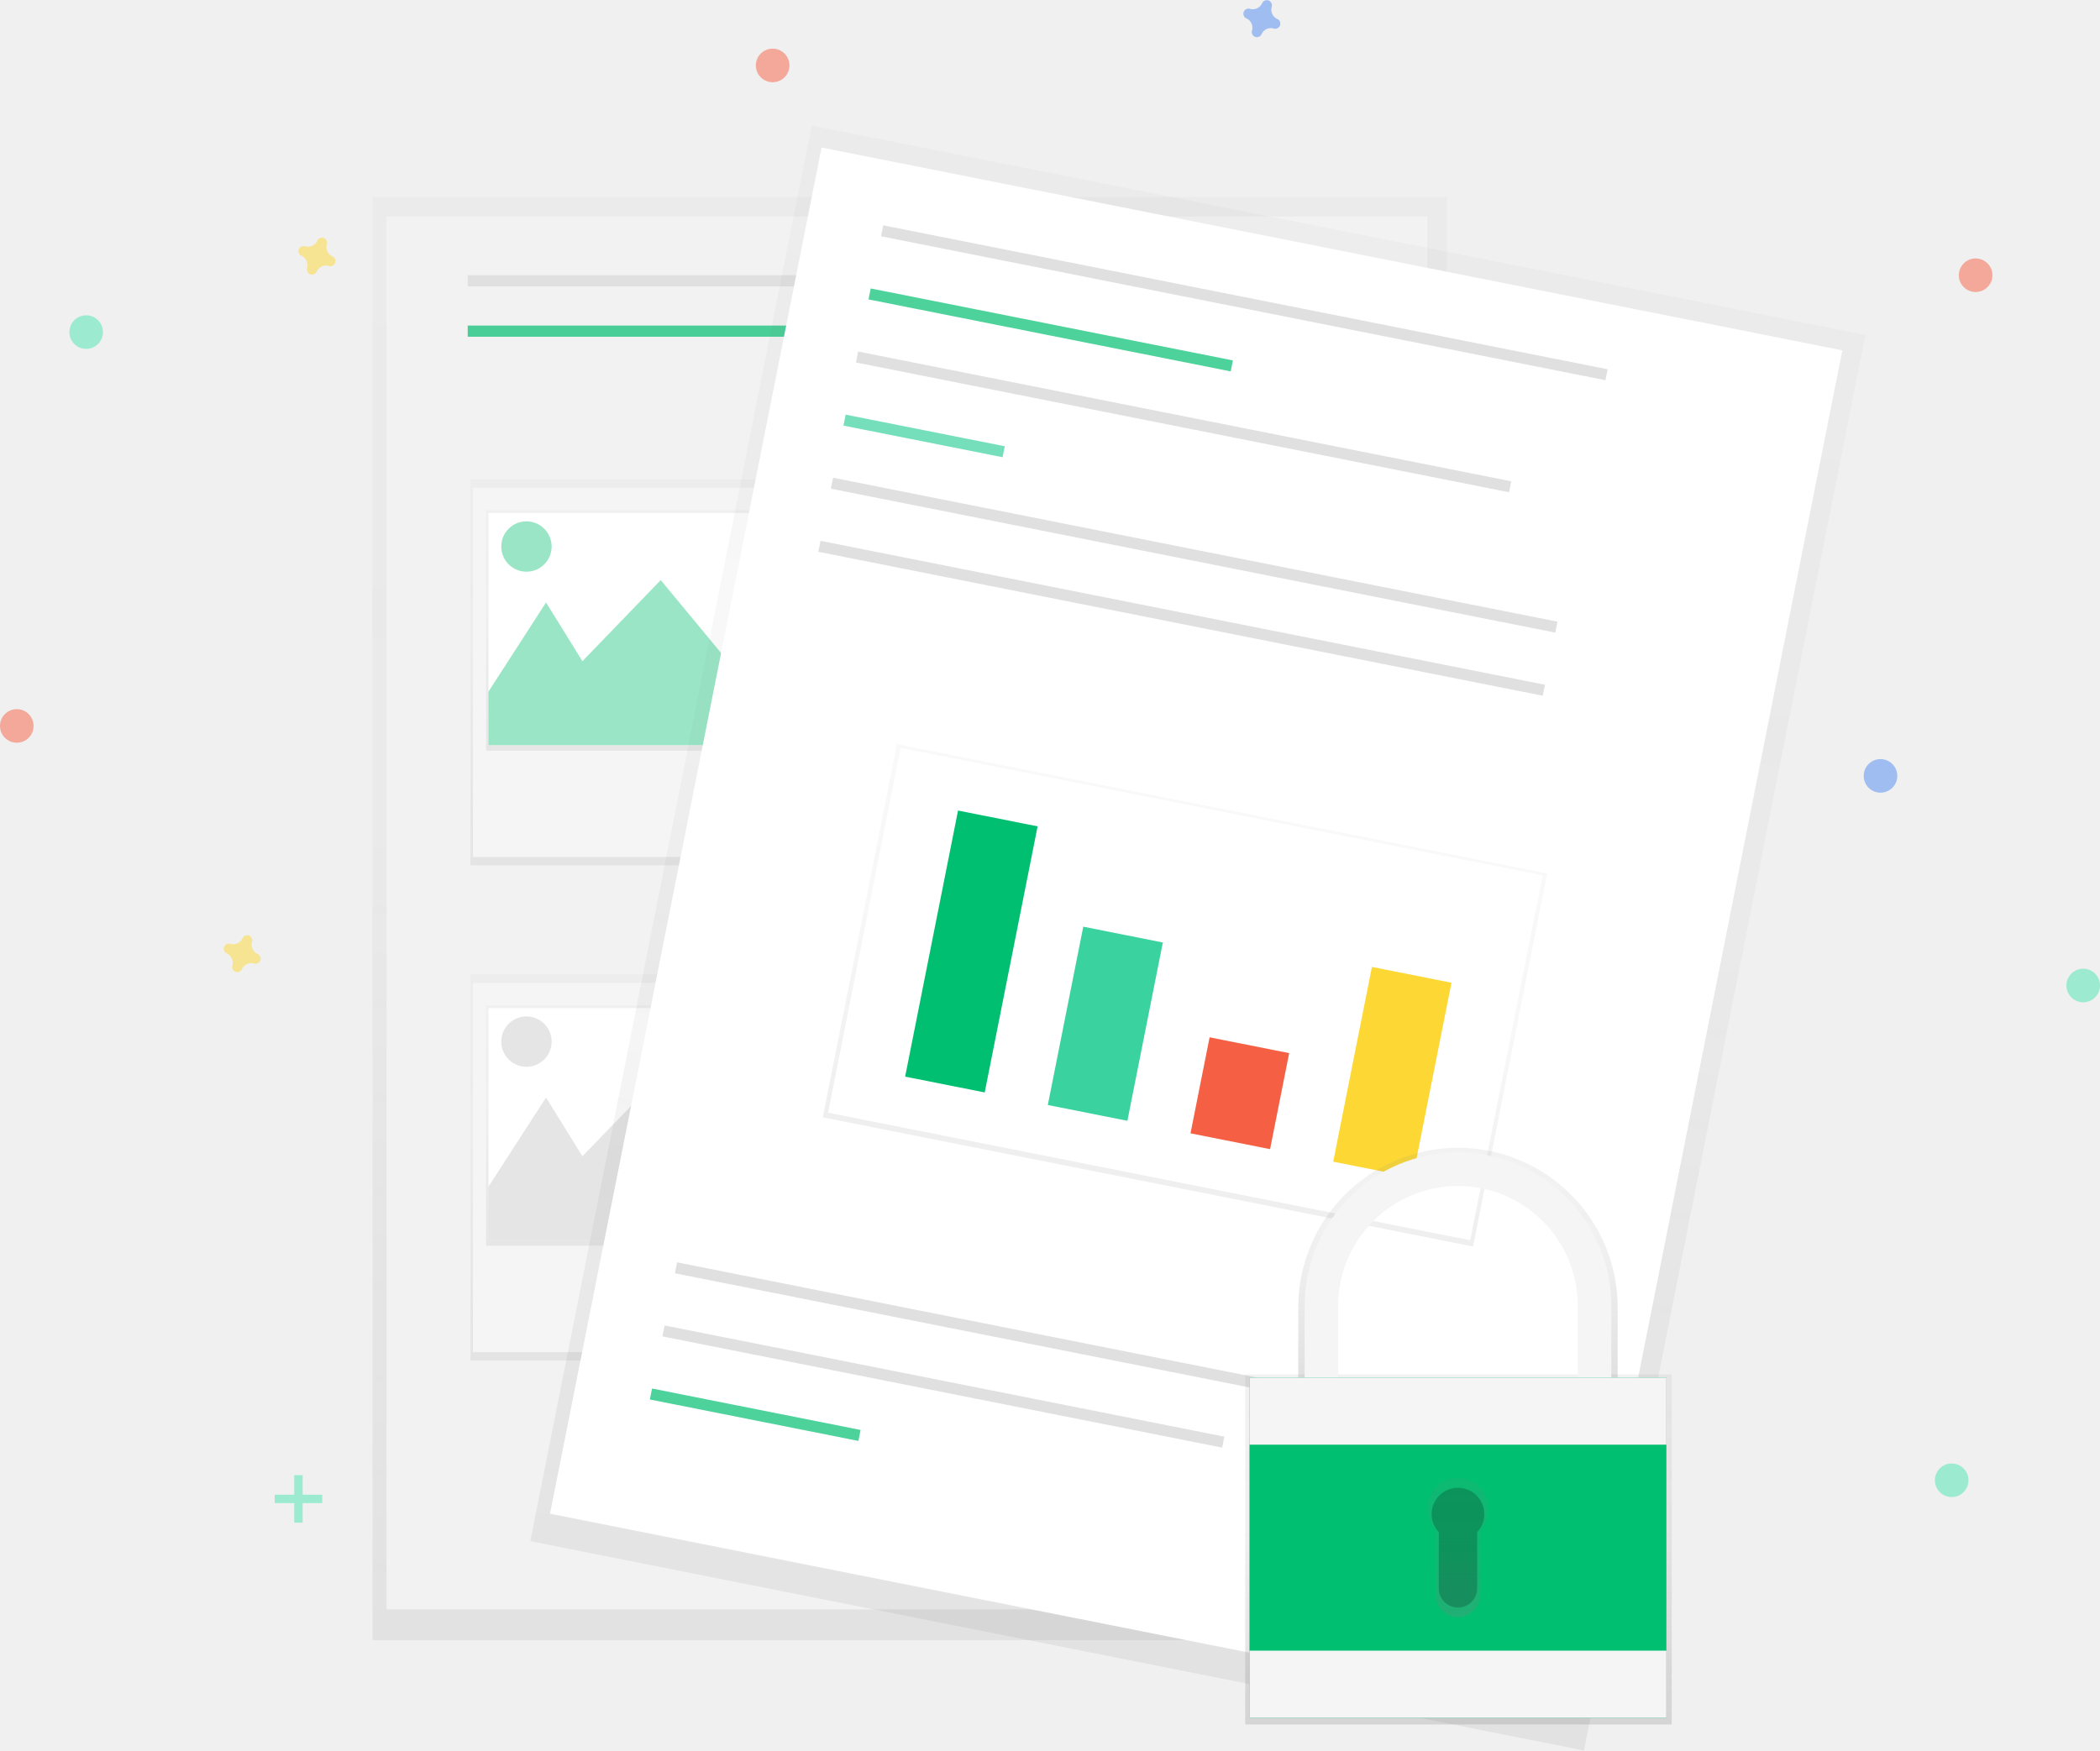
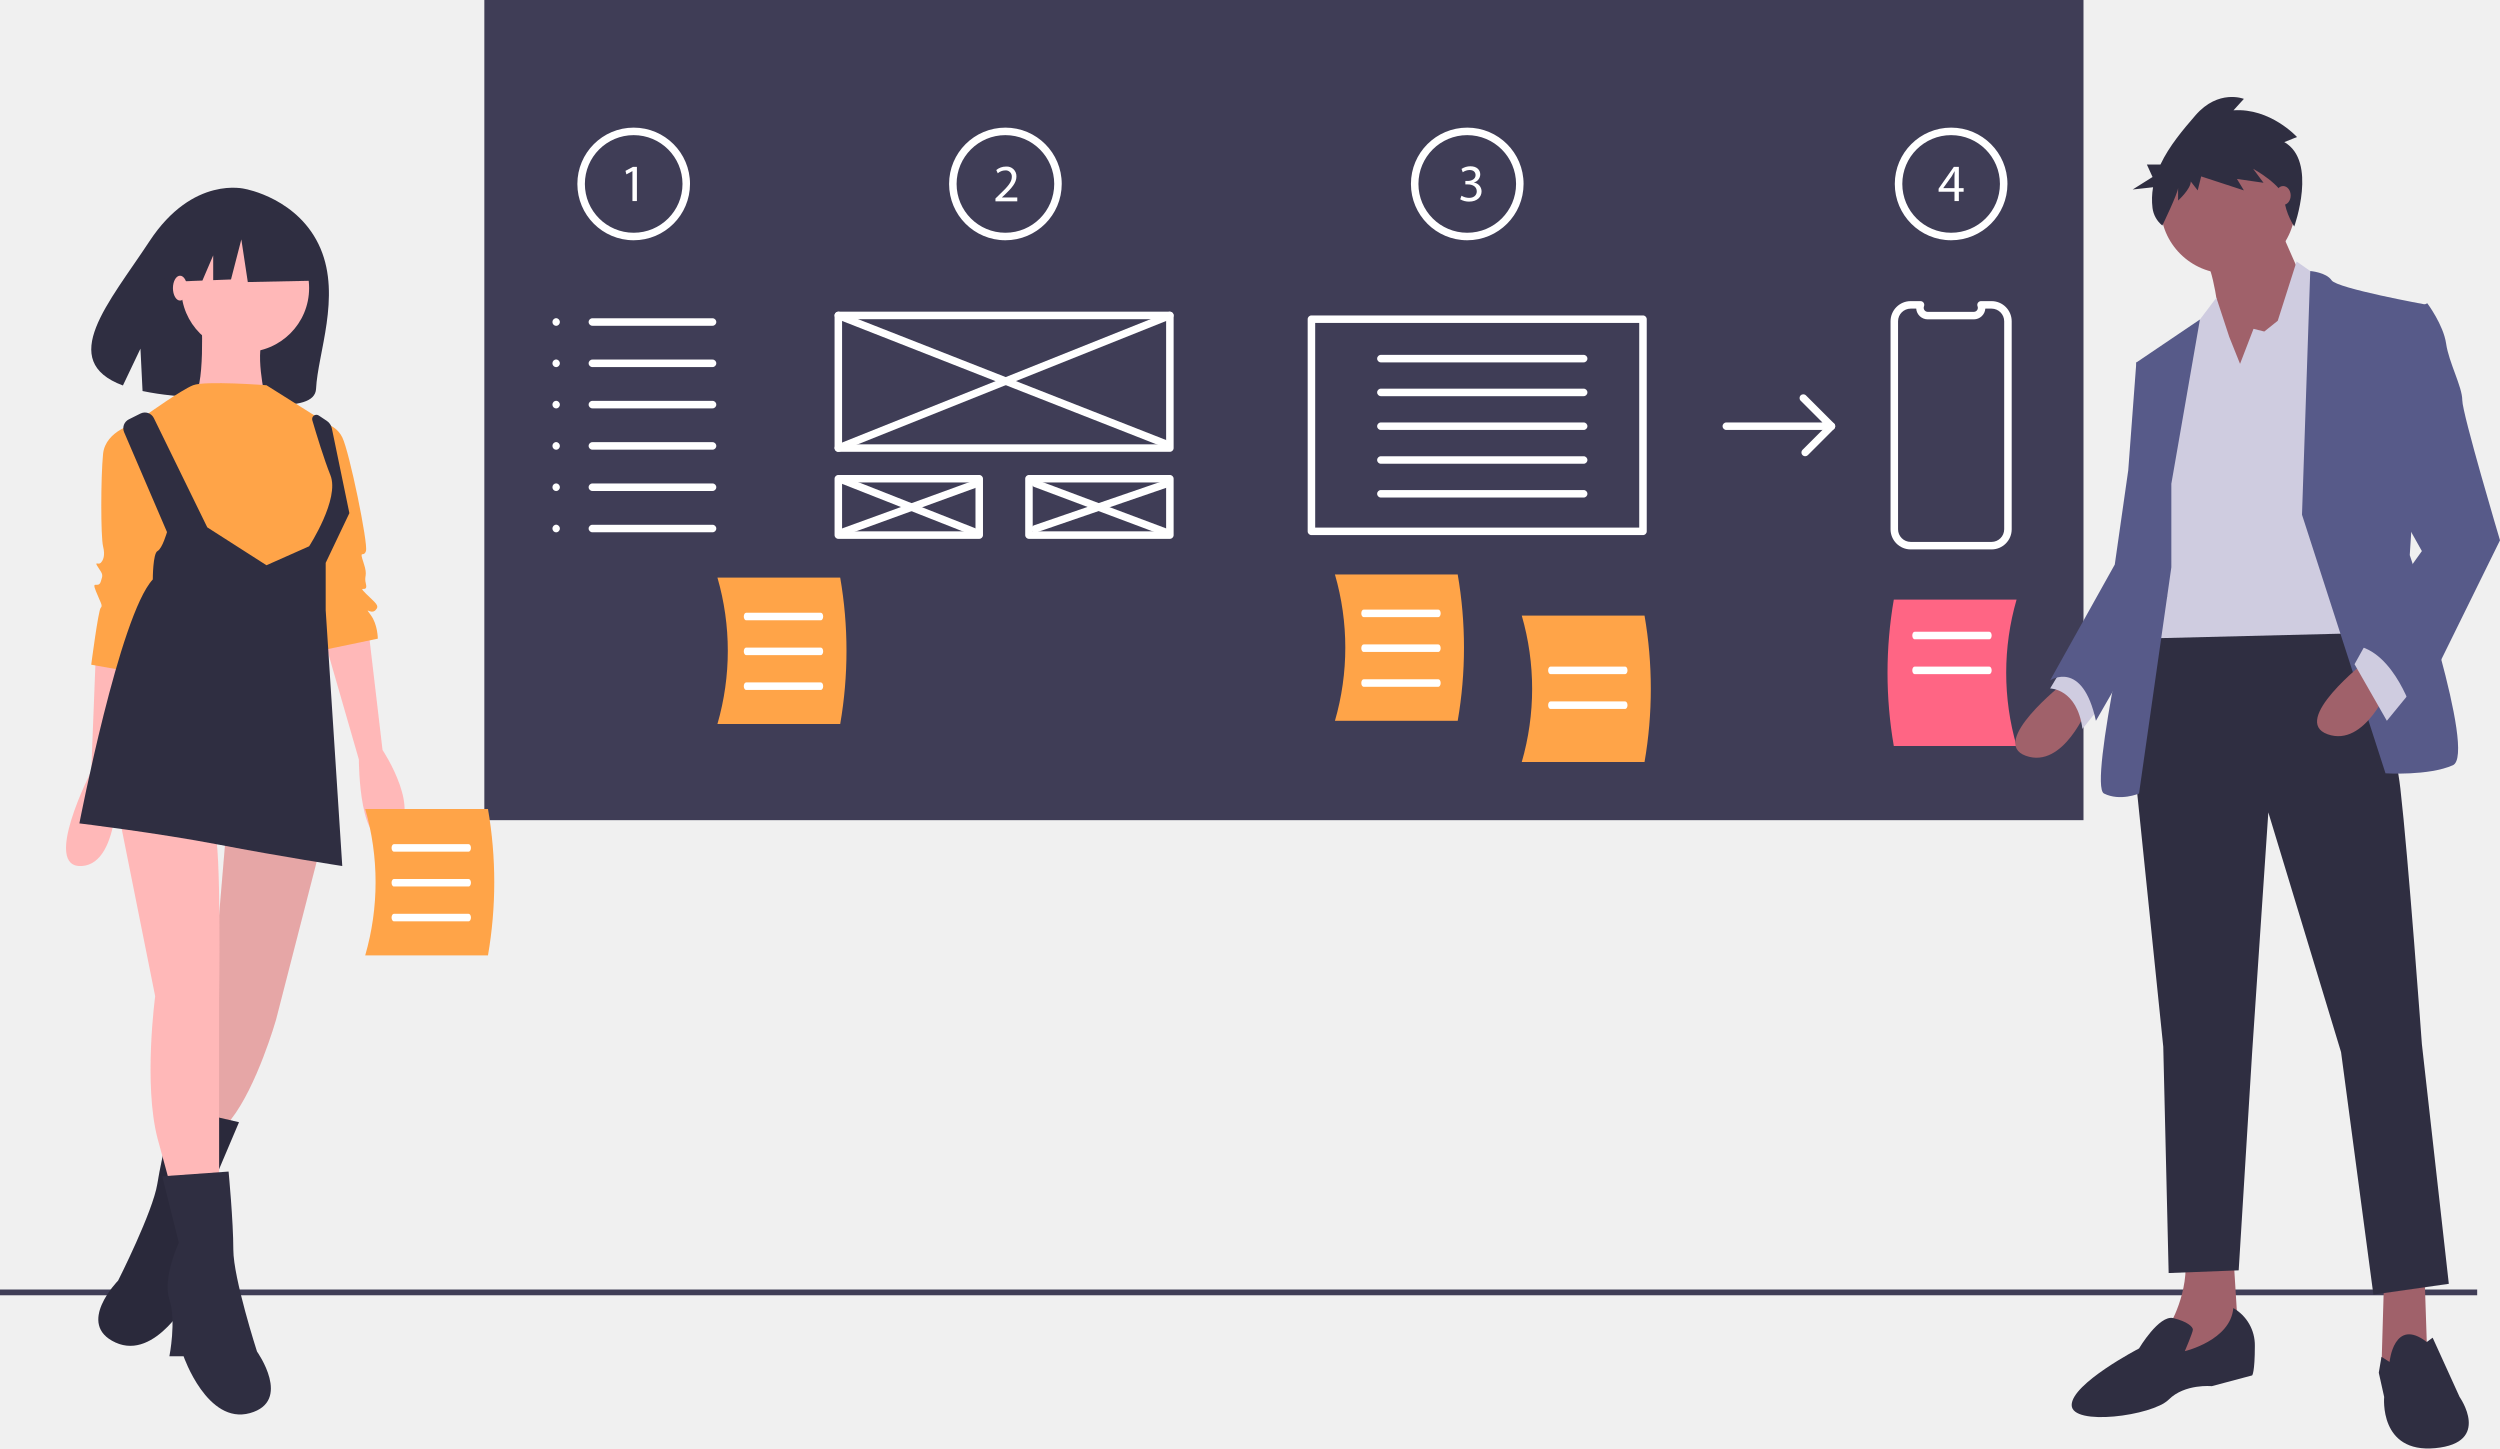
- <svg xmlns="http://www.w3.org/2000/svg" xmlns:xlink="http://www.w3.org/1999/xlink" id="e8f68bdd-4984-4f2e-95b7-7fc8ec281257" data-name="Layer 1" width="918.14" height="765.54" viewBox="0 0 918.14 765.54">
-   <defs>
-     <linearGradient id="27aa7b70-b106-4a00-be67-693c8380e41d" x1="397.74" y1="717.25" x2="397.74" y2="86.11" gradientUnits="userSpaceOnUse">
-       <stop offset="0" stop-color="gray" stop-opacity="0.25" />
-       <stop offset="0.54" stop-color="gray" stop-opacity="0.12" />
-       <stop offset="1" stop-color="gray" stop-opacity="0.1" />
-     </linearGradient>
-     <linearGradient id="46a816da-c484-41ec-8a6f-fbf14454d910" x1="288.88" y1="378.44" x2="288.88" y2="209.65" xlink:href="#27aa7b70-b106-4a00-be67-693c8380e41d" />
-     <linearGradient id="32b634d8-28f1-48d9-a868-f602a2cad942" x1="288.88" y1="328.29" x2="288.88" y2="223.1" xlink:href="#27aa7b70-b106-4a00-be67-693c8380e41d" />
-     <clipPath id="7a4c6aff-0be0-461b-a111-b3ae1b8fbf73" transform="translate(-140.93 -67.23)">
-       <rect id="8cc91f6d-19b0-43cc-9c18-2faa83ac34ba" data-name="&lt;Rectangle&gt;" x="354.51" y="291.55" width="150.6" height="101.52" fill="#fff" />
-     </clipPath>
-     <linearGradient id="38f1cb81-8fac-4205-a0ff-a33ac00d354c" x1="288.88" y1="594.94" x2="288.88" y2="426.14" xlink:href="#27aa7b70-b106-4a00-be67-693c8380e41d" />
-     <linearGradient id="6fc01aaf-135e-403e-a209-43b2a4fe59f1" x1="288.88" y1="544.79" x2="288.88" y2="439.6" xlink:href="#27aa7b70-b106-4a00-be67-693c8380e41d" />
-     <clipPath id="79ce363a-d134-40e4-9f82-b96d04a36978" transform="translate(-140.93 -67.23)">
-       <rect id="5b44e697-61fe-43bd-9a58-5f3e41301748" data-name="&lt;Rectangle&gt;" x="354.51" y="508.05" width="150.6" height="101.52" fill="#fff" />
-     </clipPath>
-     <linearGradient id="54803c44-522d-4b9e-9a34-f1f7b43e8483" x1="671.57" y1="760.34" x2="671.57" y2="129.2" gradientTransform="translate(1109.43 -194.1) rotate(90)" xlink:href="#27aa7b70-b106-4a00-be67-693c8380e41d" />
-     <linearGradient id="089a6a47-adaa-499b-aefb-cd6464b62fb8" x1="670.96" y1="553.63" x2="670.96" y2="387.28" gradientTransform="translate(1129.51 -168.41) rotate(90)" xlink:href="#27aa7b70-b106-4a00-be67-693c8380e41d" />
-     <linearGradient id="fd8d88e0-7826-450d-9e0b-001d1be709c2" x1="637.66" y1="754.12" x2="637.66" y2="601.05" xlink:href="#27aa7b70-b106-4a00-be67-693c8380e41d" />
-     <linearGradient id="8d1793c5-b76e-44e2-a52e-569460402331" x1="778.37" y1="673.86" x2="778.37" y2="569.13" xlink:href="#27aa7b70-b106-4a00-be67-693c8380e41d" />
-     <linearGradient id="4745700d-8097-45ff-9f71-625443fc4ad8" x1="778.37" y1="774.41" x2="778.37" y2="713.66" xlink:href="#27aa7b70-b106-4a00-be67-693c8380e41d" />
-   </defs>
-   <g opacity="0.5">
-     <rect x="162.9" y="86.11" width="469.69" height="631.14" fill="url(#27aa7b70-b106-4a00-be67-693c8380e41d)" />
-   </g>
-   <rect x="169.02" y="94.67" width="455.01" height="609.12" fill="#f2f2f2" />
-   <rect x="204.49" y="120.36" width="156.56" height="4.89" fill="#e0e0e0" />
-   <rect x="204.49" y="142.37" width="156.56" height="4.89" fill="#01bf71" opacity="0.7" />
-   <rect x="384.29" y="120.36" width="156.56" height="4.89" fill="#e0e0e0" />
-   <rect x="408.75" y="259.8" width="156.56" height="4.89" fill="#e0e0e0" />
-   <rect x="412.42" y="273.25" width="156.56" height="4.89" fill="#e0e0e0" />
-   <rect x="419.76" y="286.7" width="156.56" height="4.89" fill="#e0e0e0" />
-   <rect x="408.75" y="476.29" width="156.56" height="4.89" fill="#e0e0e0" />
-   <rect x="412.42" y="489.75" width="156.56" height="4.89" fill="#e0e0e0" />
-   <rect x="419.76" y="503.2" width="156.56" height="4.89" fill="#e0e0e0" />
-   <g opacity="0.5">
-     <rect x="205.71" y="209.65" width="166.35" height="168.79" fill="url(#46a816da-c484-41ec-8a6f-fbf14454d910)" />
-   </g>
-   <rect x="206.76" y="213.32" width="163.72" height="161.45" fill="#f5f5f5" />
-   <g opacity="0.5">
-     <rect x="212.53" y="223.1" width="152.7" height="105.19" fill="url(#32b634d8-28f1-48d9-a868-f602a2cad942)" />
-   </g>
-   <rect id="689f37f3-cc41-448d-b172-63ec123bc985" data-name="&lt;Rectangle&gt;" x="213.58" y="224.32" width="150.6" height="101.52" fill="#fff" />
-   <g clip-path="url(#7a4c6aff-0be0-461b-a111-b3ae1b8fbf73)">
-     <polygon points="200.82 322.18 238.74 263.46 254.64 289.15 288.88 253.68 318.24 289.15 343.93 236.56 409.98 341.75 195.93 334.41 200.82 322.18" fill="#01bf71" opacity="0.4" />
-     <circle cx="230.17" cy="239" r="11.01" fill="#01bf71" opacity="0.4" />
-   </g>
-   <g opacity="0.5">
-     <rect x="205.71" y="426.14" width="166.35" height="168.79" fill="url(#38f1cb81-8fac-4205-a0ff-a33ac00d354c)" />
-   </g>
-   <rect x="206.76" y="429.81" width="163.72" height="161.45" fill="#f5f5f5" />
-   <g opacity="0.5">
-     <rect x="212.53" y="439.6" width="152.7" height="105.19" fill="url(#6fc01aaf-135e-403e-a209-43b2a4fe59f1)" />
-   </g>
-   <rect id="b429ac3a-f8a8-4171-bcce-5b6c002c0714" data-name="&lt;Rectangle&gt;" x="213.58" y="440.82" width="150.6" height="101.52" fill="#fff" />
-   <g clip-path="url(#79ce363a-d134-40e4-9f82-b96d04a36978)">
-     <polygon points="200.82 538.67 238.74 479.96 254.64 505.65 288.88 470.18 318.24 505.65 343.93 453.05 409.98 558.24 195.93 550.9 200.82 538.67" fill="#bdbdbd" opacity="0.4" />
-     <circle cx="230.17" cy="455.5" r="11.01" fill="#bdbdbd" opacity="0.4" />
-   </g>
-   <g opacity="0.5">
-     <rect x="349.09" y="242.63" width="631.14" height="469.69" transform="translate(-74.16 969.06) rotate(-78.76)" fill="url(#54803c44-522d-4b9e-9a34-f1f7b43e8483)" />
-   </g>
-   <rect x="359.37" y="247.33" width="609.12" height="455.01" transform="translate(-72.16 966.22) rotate(-78.76)" fill="#fff" />
-   <rect x="523.5" y="197.22" width="322.91" height="4.89" transform="translate(-88.86 -196.94) rotate(11.24)" fill="#e0e0e0" />
-   <rect x="433.36" y="650.7" width="322.91" height="4.89" transform="translate(-2.18 -170.66) rotate(11.24)" fill="#e0e0e0" />
-   <rect x="428.58" y="671.14" width="249.52" height="4.89" transform="translate(1.01 -162.18) rotate(11.24)" fill="#e0e0e0" />
-   <rect x="424.6" y="683.47" width="92.96" height="4.89" transform="translate(1.84 -145.91) rotate(11.24)" fill="#01bf71" opacity="0.7" />
-   <rect x="519.57" y="209.08" width="161.45" height="4.89" transform="translate(-88.17 -180.2) rotate(11.24)" fill="#01bf71" opacity="0.7" />
-   <rect x="512.84" y="249.31" width="291.11" height="4.89" transform="translate(-79.21 -190.76) rotate(11.24)" fill="#e0e0e0" />
-   <rect x="509.47" y="255.44" width="70.94" height="4.89" transform="translate(-80.19 -168.52) rotate(11.24)" fill="#3ad29f" opacity="0.7" />
-   <rect x="501.56" y="307.59" width="322.91" height="4.89" transform="translate(-67.76 -190.54) rotate(11.24)" fill="#e0e0e0" />
-   <g opacity="0.5">
-     <rect x="575.87" y="357.6" width="166.35" height="289.88" transform="translate(-103.27 983.74) rotate(-78.76)" fill="url(#089a6a47-adaa-499b-aefb-cd6464b62fb8)" />
-   </g>
-   <rect x="516.06" y="420.61" width="286.22" height="162.68" transform="translate(-30.42 -186.11) rotate(11.24)" fill="#fff" />
-   <rect x="496.08" y="335.18" width="322.91" height="4.89" transform="translate(-62.49 -188.94) rotate(11.24)" fill="#e0e0e0" />
-   <rect x="547.86" y="424.02" width="35.47" height="118.64" transform="translate(-35.84 -168.22) rotate(11.24)" fill="#01bf71" />
-   <rect x="606.43" y="475.19" width="35.47" height="79.5" transform="translate(-28.56 -179.03) rotate(11.24)" fill="#3ad29f" />
-   <rect x="665.23" y="523.93" width="35.47" height="42.81" transform="translate(-21.5 -189.92) rotate(11.24)" fill="#f55f44" />
-   <rect x="731.91" y="492.72" width="35.47" height="86.84" transform="translate(-22.02 -203.09) rotate(11.24)" fill="#fdd835" />
-   <g opacity="0.5">
-     <rect x="128.65" y="645.09" width="3.67" height="20.79" fill="#47e6b1" />
-     <rect x="269.58" y="712.31" width="3.67" height="20.79" transform="translate(853.2 384.07) rotate(90)" fill="#47e6b1" />
-   </g>
-   <path d="M699.44,75.56a4.49,4.49,0,0,1-2.5-5.43,2.16,2.16,0,0,0,.1-.5h0a2.25,2.25,0,0,0-4-1.49h0a2.16,2.16,0,0,0-.25.44,4.49,4.49,0,0,1-5.43,2.5,2.16,2.16,0,0,0-.5-.1h0a2.25,2.25,0,0,0-1.49,4h0a2.16,2.16,0,0,0,.44.25,4.49,4.49,0,0,1,2.5,5.43,2.16,2.16,0,0,0-.1.5h0a2.25,2.25,0,0,0,4,1.49h0a2.16,2.16,0,0,0,.25-.44,4.49,4.49,0,0,1,5.43-2.5,2.16,2.16,0,0,0,.5.1h0a2.25,2.25,0,0,0,1.49-4h0A2.16,2.16,0,0,0,699.44,75.56Z" transform="translate(-140.93 -67.23)" fill="#4d8af0" opacity="0.5" />
-   <path d="M286.33,179.4a4.49,4.49,0,0,1-2.5-5.43,2.16,2.16,0,0,0,.1-.5h0a2.25,2.25,0,0,0-4-1.49h0a2.16,2.16,0,0,0-.25.44,4.49,4.49,0,0,1-5.43,2.5,2.16,2.16,0,0,0-.5-.1h0a2.25,2.25,0,0,0-1.49,4h0a2.16,2.16,0,0,0,.44.25,4.49,4.49,0,0,1,2.5,5.43,2.16,2.16,0,0,0-.1.5h0a2.25,2.25,0,0,0,4,1.49h0a2.16,2.16,0,0,0,.25-.44,4.49,4.49,0,0,1,5.43-2.5,2.16,2.16,0,0,0,.5.1h0a2.25,2.25,0,0,0,1.49-4h0A2.16,2.16,0,0,0,286.33,179.4Z" transform="translate(-140.93 -67.23)" fill="#fdd835" opacity="0.5" />
-   <path d="M253.63,484.46a4.49,4.49,0,0,1-2.5-5.43,2.16,2.16,0,0,0,.1-.5h0a2.25,2.25,0,0,0-4-1.49h0a2.16,2.16,0,0,0-.25.44,4.49,4.49,0,0,1-5.43,2.5,2.16,2.16,0,0,0-.5-.1h0a2.25,2.25,0,0,0-1.49,4h0a2.16,2.16,0,0,0,.44.25,4.49,4.49,0,0,1,2.5,5.43,2.16,2.16,0,0,0-.1.5h0a2.25,2.25,0,0,0,4,1.49h0a2.16,2.16,0,0,0,.25-.44,4.49,4.49,0,0,1,5.43-2.5,2.16,2.16,0,0,0,.5.1h0a2.25,2.25,0,0,0,1.49-4h0A2.16,2.16,0,0,0,253.63,484.46Z" transform="translate(-140.93 -67.23)" fill="#fdd835" opacity="0.5" />
-   <circle cx="337.81" cy="28.62" r="7.34" fill="#f55f44" opacity="0.5" />
-   <circle cx="7.34" cy="317.46" r="7.34" fill="#f55f44" opacity="0.5" />
-   <circle cx="863.76" cy="120.36" r="7.34" fill="#f55f44" opacity="0.5" />
-   <circle cx="822.17" cy="339.3" r="7.34" fill="#4d8af0" opacity="0.5" />
-   <circle cx="37.68" cy="145.22" r="7.34" fill="#47e6b1" opacity="0.5" />
-   <circle cx="853.29" cy="647.34" r="7.34" fill="#47e6b1" opacity="0.5" />
-   <circle cx="910.8" cy="430.97" r="7.34" fill="#47e6b1" opacity="0.5" />
-   <rect x="544.42" y="601.05" width="186.48" height="153.07" fill="url(#fd8d88e0-7826-450d-9e0b-001d1be709c2)" />
-   <path d="M723.82,639a54.55,54.55,0,0,1,109.1,0v34.91h15.27V639a69.82,69.82,0,0,0-139.65,0v34.91h15.27Z" transform="translate(-140.93 -67.23)" fill="url(#8d1793c5-b76e-44e2-a52e-569460402331)" />
-   <path d="M726,638.25a52.37,52.37,0,1,1,104.74,0v33.52H845.4V638.25a67,67,0,0,0-134.06,0v33.52H726Z" transform="translate(-140.93 -67.23)" fill="#f5f5f5" />
-   <rect x="546.32" y="602.45" width="182.24" height="148.73" fill="#01bf71" />
-   <rect x="546.32" y="602.45" width="182.24" height="148.73" fill="#f5f5f5" />
-   <rect x="546.32" y="631.77" width="182.24" height="90.07" fill="#01bf71" />
-   <path d="M791.73,727a13.36,13.36,0,1,0-23.08,9.15v28.51a9.72,9.72,0,0,0,19.44,0V736.18A13.3,13.3,0,0,0,791.73,727Z" transform="translate(-140.93 -67.23)" fill="url(#4745700d-8097-45ff-9f71-625443fc4ad8)" />
-   <path d="M789.89,729.38a11.52,11.52,0,1,0-19.9,7.89v24.58a8.38,8.38,0,1,0,16.76,0V737.27A11.47,11.47,0,0,0,789.89,729.38Z" transform="translate(-140.93 -67.23)" opacity="0.2" />
+ <svg xmlns="http://www.w3.org/2000/svg" id="b8ce0917-79ae-4875-bfb0-e0ef48cf483c" data-name="Layer 1" width="972.385" height="563.4" viewBox="0 0 972.385 563.4">
+   <rect y="501.562" width="963.51" height="2.241" fill="#3f3d56" />
+   <path d="M238.486,264.994c-8.273-19.52-29.333-23.207-29.333-23.207s-20.277-5.41-37.211,20.353c-15.784,24.013-36.139,46.511-10.325,56.096l6.819-14.32.818,16.48a105.095,105.095,0,0,0,11.364,1.725c28.632,2.909,55.622,7.745,56.122-2.602C237.404,305.763,246.446,283.776,238.486,264.994Z" transform="translate(-113.8076 -168.2999)" fill="#2f2e41" />
+   <path d="M151.132,421.316l-1.842,46.981s-19.345,37.769-3.685,36.848,13.818-36.848,13.818-36.848l5.527-44.217Z" transform="translate(-113.8076 -168.2999)" fill="#ffb8b8" />
+   <path d="M257.069,413.026l5.527,46.981s16.582,24.872,3.685,33.163-12.897-29.478-12.897-29.478l-13.818-47.902Z" transform="translate(-113.8076 -168.2999)" fill="#ffb8b8" />
+   <path d="M237.724,500.539l-16.582,64.484s-7.37,25.793-17.503,38.69l-3.685,7.37-14.739-1.842,10.133-41.454,6.448-76.459Z" transform="translate(-113.8076 -168.2999)" fill="#ffb8b8" />
+   <path d="M237.724,500.539l-16.582,64.484s-7.37,25.793-17.503,38.69l-3.685,7.37-14.739-1.842,10.133-41.454,6.448-76.459Z" transform="translate(-113.8076 -168.2999)" opacity="0.1" />
+   <path d="M181.57,598.956l25.193,5.833L196.379,629.265s4.22,14.653.2,22.413-3.44,21.839-3.44,21.839l-5.46-.86s-13.256,24.956-28.919,17.826.996-24.089.996-24.089S173.3,639.618,175.02,628.698,181.57,598.956,181.57,598.956Z" transform="translate(-113.8076 -168.2999)" fill="#2f2e41" />
+   <path d="M181.57,598.956l25.193,5.833L196.379,629.265s4.22,14.653.2,22.413-3.44,21.839-3.44,21.839l-5.46-.86s-13.256,24.956-28.919,17.826.996-24.089.996-24.089S173.3,639.618,175.02,628.698,181.57,598.956,181.57,598.956Z" transform="translate(-113.8076 -168.2999)" opacity="0.1" />
+   <path d="M160.344,486.721,174.162,555.811s-4.606,34.084.921,55.272L180.61,631.349H199.034V556.732s.921-60.799-1.842-65.405S160.344,486.721,160.344,486.721Z" transform="translate(-113.8076 -168.2999)" fill="#ffb8b8" />
+   <path d="M202.719,623.979l-25.793,1.842,6.448,25.793s-6.448,13.818-3.685,22.109,0,22.109,0,22.109H185.216s9.212,26.715,25.793,22.109,2.764-23.951,2.764-23.951-9.212-28.557-9.212-39.611S202.719,623.979,202.719,623.979Z" transform="translate(-113.8076 -168.2999)" fill="#2f2e41" />
+   <circle cx="95.359" cy="112.073" r="24.872" fill="#ffb8b8" />
+   <path d="M192.125,290.046s1.842,31.321-3.685,33.163,28.557,0,28.557,0-4.606-19.345,0-24.872S192.125,290.046,192.125,290.046Z" transform="translate(-113.8076 -168.2999)" fill="#ffb8b8" />
+   <path d="M217.458,318.142s-23.951-1.842-28.557,0S171.398,329.197,171.398,329.197l6.448,58.035,52.508,11.054,8.291-11.976,8.291-17.503-3.685-22.109-.921-12.897Z" transform="translate(-113.8076 -168.2999)" fill="#ffa448" />
+   <path d="M166.792,332.882s-11.976,2.764-12.897,11.976-.921,32.242,0,35.927,0,5.527-.921,6.448-2.764-.921-.921,1.842,1.842,2.764.921,5.527-3.685-.921-1.842,3.685,2.764,5.527,1.842,6.448-3.685,22.109-3.685,22.109l15.66,2.764L180.61,375.257Z" transform="translate(-113.8076 -168.2999)" fill="#ffa448" />
+   <path d="M238.645,332.882a9.817,9.817,0,0,1,8.291,5.527c2.764,5.527,10.133,41.454,9.212,44.217s-2.764-.921-.921,4.606,0,4.606.921,8.291-3.685,0,0,3.685,5.527,4.606,3.685,6.448-4.606-1.842-1.842,1.842,2.764,9.212,2.764,9.212l-22.109,4.606-6.448-51.587Z" transform="translate(-113.8076 -168.2999)" fill="#ffa448" />
+   <path d="M163.908,331.417l4.525-2.263a3.874,3.874,0,0,1,5.212,1.763l20.782,42.497,23.03,14.739,16.582-7.37s11.976-18.424,8.291-27.636c-2.498-6.246-5.425-15.855-7.051-21.396a1.655,1.655,0,0,1,2.509-1.839l3.14,2.093a4.593,4.593,0,0,1,1.95,2.892l6.821,32.989-9.212,19.345V405.656l6.448,99.489s-23.951-3.685-47.902-8.291-54.351-8.291-54.351-8.291,15.66-81.065,28.557-94.883c0,0,0-10.133,1.842-11.054s3.685-7.37,3.685-7.37l-16.686-38.846A3.874,3.874,0,0,1,163.908,331.417Z" transform="translate(-113.8076 -168.2999)" fill="#2f2e41" />
+   <polygon points="120 89.602 98.895 78.547 69.749 83.07 63.719 109.703 78.73 109.125 82.923 99.341 82.923 108.964 89.85 108.698 93.87 93.12 96.382 109.703 121.005 109.2 120 89.602" fill="#2f2e41" />
+   <ellipse cx="70.027" cy="112.073" rx="2.764" ry="4.836" fill="#ffb8b8" />
+   <rect x="188.385" width="622" height="319.006" fill="#3f3d56" />
+   <path d="M568.836,344.036H439.876a1.46,1.46,0,0,1-1.46-1.46V290.993a1.46,1.46,0,0,1,1.46-1.46H568.836a1.46,1.46,0,0,1,1.46,1.46V342.576A1.46,1.46,0,0,1,568.836,344.036Zm-127.5-2.921H567.376V292.453H441.337Z" transform="translate(-113.8076 -168.2999)" fill="#fff" />
+   <path d="M494.684,377.889H439.876a1.46,1.46,0,0,1-1.46-1.46V354.505a1.46,1.46,0,0,1,1.46-1.46h54.808a1.46,1.46,0,0,1,1.46,1.46v21.924A1.46,1.46,0,0,1,494.684,377.889Zm-53.348-2.921H493.224V355.965H441.337Z" transform="translate(-113.8076 -168.2999)" fill="#fff" />
+   <path d="M568.836,377.889H514.028a1.46,1.46,0,0,1-1.46-1.46V354.505a1.46,1.46,0,0,1,1.46-1.46h54.808a1.46,1.46,0,0,1,1.46,1.46v21.924A1.46,1.46,0,0,1,568.836,377.889Zm-53.348-2.921h51.887V355.965H515.489Z" transform="translate(-113.8076 -168.2999)" fill="#fff" />
+   <path d="M567.225,342.425a1.462,1.462,0,0,1-.533-.101L439.343,292.352a1.46,1.46,0,0,1,1.067-2.718l127.348,49.972a1.46,1.46,0,0,1-.533,2.82Z" transform="translate(-113.8076 -168.2999)" fill="#fff" />
+   <path d="M439.877,344.036a1.461,1.461,0,0,1-.543-2.817l128.961-51.583a1.461,1.461,0,0,1,1.084,2.713L440.419,343.932A1.454,1.454,0,0,1,439.877,344.036Z" transform="translate(-113.8076 -168.2999)" fill="#fff" />
+   <path d="M493.879,377.083a1.469,1.469,0,0,1-.535-.101l-53.197-20.957a1.461,1.461,0,0,1,1.071-2.718l53.196,20.957a1.461,1.461,0,0,1-.535,2.82Z" transform="translate(-113.8076 -168.2999)" fill="#fff" />
+   <path d="M440.682,377.083a1.46,1.46,0,0,1-.499-2.832l53.197-19.344a1.46,1.46,0,1,1,.998,2.744l-53.197,19.344A1.46,1.46,0,0,1,440.682,377.083Z" transform="translate(-113.8076 -168.2999)" fill="#fff" />
+   <path d="M568.031,377.083a1.475,1.475,0,0,1-.513-.093l-51.583-19.344a1.461,1.461,0,0,1,1.027-2.735l51.583,19.344a1.461,1.461,0,0,1-.513,2.828Z" transform="translate(-113.8076 -168.2999)" fill="#fff" />
+   <path d="M516.447,375.472a1.46,1.46,0,0,1-.475-2.841l51.583-17.732a1.46,1.46,0,1,1,.95,2.761L516.922,375.392A1.456,1.456,0,0,1,516.447,375.472Z" transform="translate(-113.8076 -168.2999)" fill="#fff" />
+   <path d="M360.282,261.752a21.907,21.907,0,1,1,21.907-21.907A21.931,21.931,0,0,1,360.282,261.752Zm0-40.893a18.986,18.986,0,1,0,18.986,18.986A19.007,19.007,0,0,0,360.282,220.86Z" transform="translate(-113.8076 -168.2999)" fill="#fff" />
+   <path d="M504.866,261.752a21.907,21.907,0,1,1,21.907-21.907A21.931,21.931,0,0,1,504.866,261.752Zm0-40.893A18.986,18.986,0,1,0,523.852,239.845,19.008,19.008,0,0,0,504.866,220.86Z" transform="translate(-113.8076 -168.2999)" fill="#fff" />
+   <path d="M684.501,261.752a21.907,21.907,0,1,1,21.907-21.907A21.931,21.931,0,0,1,684.501,261.752Zm0-40.893A18.986,18.986,0,1,0,703.487,239.845,19.008,19.008,0,0,0,684.501,220.86Z" transform="translate(-113.8076 -168.2999)" fill="#fff" />
+   <path d="M872.704,261.752a21.907,21.907,0,1,1,21.907-21.907A21.931,21.931,0,0,1,872.704,261.752Zm0-40.893a18.986,18.986,0,1,0,18.986,18.986A19.008,19.008,0,0,0,872.704,220.86Z" transform="translate(-113.8076 -168.2999)" fill="#fff" />
+   <path d="M500.991,246.607v-1.105l1.411-1.371c3.397-3.232,4.932-4.952,4.952-6.956a2.371,2.371,0,0,0-2.639-2.597,4.531,4.531,0,0,0-2.824,1.124l-.573-1.268a5.839,5.839,0,0,1,3.765-1.351,3.742,3.742,0,0,1,4.07,3.866c0,2.455-1.78,4.44-4.582,7.14l-1.064.983v.04h5.974v1.495Z" transform="translate(-113.8076 -168.2999)" fill="#fff" />
+   <path d="M359.797,234.874h-.041l-2.312,1.248-.347-1.371,2.905-1.555h1.535v13.298H359.797Z" transform="translate(-113.8076 -168.2999)" fill="#fff" />
+   <path d="M874.013,246.494V242.874h-6.178v-1.187l5.933-8.49h1.944v8.265h1.861v1.412h-1.861v3.62Zm0-5.032v-4.438q0-1.044.063-2.088h-.063c-.408.779-.736,1.351-1.104,1.965l-3.253,4.52v.041Z" transform="translate(-113.8076 -168.2999)" fill="#fff" />
+   <path d="M682.252,244.428a6.029,6.029,0,0,0,2.945.839c2.313,0,3.029-1.473,3.008-2.577-.02-1.863-1.699-2.66-3.436-2.66H683.765v-1.351h1.004c1.309,0,2.967-.675,2.967-2.251,0-1.064-.676-2.005-2.333-2.005a4.865,4.865,0,0,0-2.658.881l-.471-1.309a6.311,6.311,0,0,1,3.477-1.024c2.619,0,3.805,1.555,3.805,3.172a3.303,3.303,0,0,1-2.456,3.129v.041a3.463,3.463,0,0,1,2.967,3.416c0,2.128-1.657,3.991-4.848,3.991a6.747,6.747,0,0,1-3.457-.901Z" transform="translate(-113.8076 -168.2999)" fill="#fff" />
+   <path d="M752.853,376.429H623.893a1.46,1.46,0,0,1-1.46-1.46V292.453a1.46,1.46,0,0,1,1.46-1.46H752.853a1.46,1.46,0,0,1,1.46,1.46V374.968A1.46,1.46,0,0,1,752.853,376.429Zm-127.5-2.921H751.392V293.913H625.353Z" transform="translate(-113.8076 -168.2999)" fill="#fff" />
+   <path d="M729.775,309.248H650.911a1.46,1.46,0,1,1,0-2.921h78.864a1.46,1.46,0,1,1,0,2.921Z" transform="translate(-113.8076 -168.2999)" fill="#fff" />
+   <path d="M729.775,322.392H650.911a1.46,1.46,0,1,1,0-2.921h78.864a1.46,1.46,0,1,1,0,2.921Z" transform="translate(-113.8076 -168.2999)" fill="#fff" />
+   <path d="M729.775,335.536H650.911a1.46,1.46,0,1,1,0-2.921h78.864a1.46,1.46,0,1,1,0,2.921Z" transform="translate(-113.8076 -168.2999)" fill="#fff" />
+   <path d="M729.775,348.68H650.911a1.46,1.46,0,1,1,0-2.921h78.864a1.46,1.46,0,1,1,0,2.921Z" transform="translate(-113.8076 -168.2999)" fill="#fff" />
+   <path d="M729.775,361.824H650.911a1.46,1.46,0,1,1,0-2.921h78.864a1.46,1.46,0,1,1,0,2.921Z" transform="translate(-113.8076 -168.2999)" fill="#fff" />
+   <path d="M330.119,295.049a1.501,1.501,0,0,0,0-3,1.501,1.501,0,0,0,0,3Z" transform="translate(-113.8076 -168.2999)" fill="#fff" />
+   <path d="M330.119,311.113a1.501,1.501,0,0,0,0-3,1.501,1.501,0,0,0,0,3Z" transform="translate(-113.8076 -168.2999)" fill="#fff" />
+   <path d="M330.119,327.178a1.501,1.501,0,0,0,0-3,1.501,1.501,0,0,0,0,3Z" transform="translate(-113.8076 -168.2999)" fill="#fff" />
+   <path d="M330.119,343.243a1.501,1.501,0,0,0,0-3,1.501,1.501,0,0,0,0,3Z" transform="translate(-113.8076 -168.2999)" fill="#fff" />
+   <path d="M330.119,359.308a1.501,1.501,0,0,0,0-3,1.501,1.501,0,0,0,0,3Z" transform="translate(-113.8076 -168.2999)" fill="#fff" />
+   <path d="M330.119,375.373a1.501,1.501,0,0,0,0-3,1.501,1.501,0,0,0,0,3Z" transform="translate(-113.8076 -168.2999)" fill="#fff" />
+   <path d="M390.951,295.009H344.217a1.46,1.46,0,0,1,0-2.921h46.734a1.46,1.46,0,0,1,0,2.921Z" transform="translate(-113.8076 -168.2999)" fill="#fff" />
+   <path d="M390.951,311.074H344.217a1.46,1.46,0,1,1,0-2.921h46.734a1.46,1.46,0,1,1,0,2.921Z" transform="translate(-113.8076 -168.2999)" fill="#fff" />
+   <path d="M390.951,327.139H344.217a1.46,1.46,0,1,1,0-2.921h46.734a1.46,1.46,0,1,1,0,2.921Z" transform="translate(-113.8076 -168.2999)" fill="#fff" />
+   <path d="M390.951,343.203H344.217a1.46,1.46,0,1,1,0-2.921h46.734a1.46,1.46,0,1,1,0,2.921Z" transform="translate(-113.8076 -168.2999)" fill="#fff" />
+   <path d="M390.951,359.268H344.217a1.46,1.46,0,1,1,0-2.921h46.734a1.46,1.46,0,1,1,0,2.921Z" transform="translate(-113.8076 -168.2999)" fill="#fff" />
+   <path d="M390.951,375.333H344.217a1.46,1.46,0,1,1,0-2.921h46.734a1.46,1.46,0,1,1,0,2.921Z" transform="translate(-113.8076 -168.2999)" fill="#fff" />
+   <path d="M888.423,382.002H856.985a7.852,7.852,0,0,1-7.844-7.843V293.26a7.851,7.851,0,0,1,7.844-7.841h3.814a1.46,1.46,0,0,1,1.355,2.007,1.575,1.575,0,0,0,1.453,2.171h17.923a1.574,1.574,0,0,0,1.456-2.166,1.46,1.46,0,0,1,1.352-2.011h4.085a7.851,7.851,0,0,1,7.843,7.841v80.899A7.852,7.852,0,0,1,888.423,382.002Zm-31.438-93.663a4.928,4.928,0,0,0-4.923,4.92v80.899a4.928,4.928,0,0,0,4.923,4.922H888.423a4.927,4.927,0,0,0,4.922-4.922V293.26a4.927,4.927,0,0,0-4.922-4.92h-2.412a4.499,4.499,0,0,1-4.481,4.177H863.607a4.498,4.498,0,0,1-4.48-4.177Z" transform="translate(-113.8076 -168.2999)" fill="#fff" />
+   <path d="M826.165,335.536H785.272a1.46,1.46,0,0,1,0-2.921H822.639l-8.46-8.46a1.46,1.46,0,0,1,2.065-2.065l10.953,10.953a1.46,1.46,0,0,1-1.033,2.493Z" transform="translate(-113.8076 -168.2999)" fill="#fff" />
+   <path d="M815.941,345.759a1.46,1.46,0,0,1-1.033-2.493L825.132,333.043a1.46,1.46,0,0,1,2.065,2.065l-10.223,10.223A1.456,1.456,0,0,1,815.941,345.759Z" transform="translate(-113.8076 -168.2999)" fill="#fff" />
+   <path d="M898.161,458.458H850.41a167.01,167.01,0,0,1,0-56.934h47.751A102.443,102.443,0,0,0,898.161,458.458Z" transform="translate(-113.8076 -168.2999)" fill="#ff6584" />
+   <path d="M633.036,448.67h47.751a167.01,167.01,0,0,0,0-56.934H633.036A102.443,102.443,0,0,1,633.036,448.67Z" transform="translate(-113.8076 -168.2999)" fill="#ffa448" />
+   <path d="M705.705,464.681H753.456a167.01,167.01,0,0,0,0-56.934H705.705A102.443,102.443,0,0,1,705.705,464.681Z" transform="translate(-113.8076 -168.2999)" fill="#ffa448" />
+   <path d="M673.253,408.324H644.195c-.501,0-.908-.653-.908-1.46s.407-1.46.908-1.46h29.057c.501,0,.908.653.908,1.46S673.754,408.324,673.253,408.324Z" transform="translate(-113.8076 -168.2999)" fill="#fff" />
+   <path d="M673.253,421.872H644.195c-.501,0-.908-.653-.908-1.46s.407-1.46.908-1.46h29.057c.501,0,.908.653.908,1.46S673.754,421.872,673.253,421.872Z" transform="translate(-113.8076 -168.2999)" fill="#fff" />
+   <path d="M745.922,430.494H716.865c-.501,0-.908-.653-.908-1.46s.407-1.46.908-1.46h29.057c.501,0,.908.653.908,1.46S746.423,430.494,745.922,430.494Z" transform="translate(-113.8076 -168.2999)" fill="#fff" />
+   <path d="M745.922,444.042H716.865c-.501,0-.908-.653-.908-1.46s.407-1.46.908-1.46h29.057c.501,0,.908.653.908,1.46S746.423,444.042,745.922,444.042Z" transform="translate(-113.8076 -168.2999)" fill="#fff" />
+   <path d="M887.565,416.945H858.508c-.501,0-.908-.653-.908-1.46s.407-1.46.908-1.46h29.057c.501,0,.908.653.908,1.46S888.067,416.945,887.565,416.945Z" transform="translate(-113.8076 -168.2999)" fill="#fff" />
+   <path d="M887.565,430.494H858.508c-.501,0-.908-.653-.908-1.46s.407-1.46.908-1.46h29.057c.501,0,.908.653.908,1.46S888.067,430.494,887.565,430.494Z" transform="translate(-113.8076 -168.2999)" fill="#fff" />
+   <path d="M673.253,435.421H644.195c-.501,0-.908-.653-.908-1.46s.407-1.46.908-1.46h29.057c.501,0,.908.653.908,1.46S673.754,435.421,673.253,435.421Z" transform="translate(-113.8076 -168.2999)" fill="#fff" />
+   <path d="M392.858,449.901h47.751a167.011,167.011,0,0,0,0-56.934H392.858A102.443,102.443,0,0,1,392.858,449.901Z" transform="translate(-113.8076 -168.2999)" fill="#ffa448" />
+   <path d="M433.074,409.555H404.017c-.501,0-.908-.653-.908-1.46s.407-1.46.908-1.46h29.057c.501,0,.908.653.908,1.46S433.576,409.555,433.074,409.555Z" transform="translate(-113.8076 -168.2999)" fill="#fff" />
+   <path d="M433.074,423.104H404.017c-.501,0-.908-.653-.908-1.46s.407-1.46.908-1.46h29.057c.501,0,.908.653.908,1.46S433.576,423.104,433.074,423.104Z" transform="translate(-113.8076 -168.2999)" fill="#fff" />
+   <path d="M433.074,436.652H404.017c-.501,0-.908-.653-.908-1.46s.407-1.46.908-1.46h29.057c.501,0,.908.653.908,1.46S433.576,436.652,433.074,436.652Z" transform="translate(-113.8076 -168.2999)" fill="#fff" />
+   <path d="M255.858,539.901h47.751a167.011,167.011,0,0,0,0-56.934H255.858A102.443,102.443,0,0,1,255.858,539.901Z" transform="translate(-113.8076 -168.2999)" fill="#ffa448" />
+   <path d="M296.074,499.555H267.017c-.501,0-.908-.653-.908-1.46s.407-1.46.908-1.46h29.057c.501,0,.908.653.908,1.46S296.576,499.555,296.074,499.555Z" transform="translate(-113.8076 -168.2999)" fill="#fff" />
+   <path d="M296.074,513.104H267.017c-.501,0-.908-.653-.908-1.46s.407-1.46.908-1.46h29.057c.501,0,.908.653.908,1.46S296.576,513.104,296.074,513.104Z" transform="translate(-113.8076 -168.2999)" fill="#fff" />
+   <path d="M296.074,526.652H267.017c-.501,0-.908-.653-.908-1.46s.407-1.46.908-1.46h29.057c.501,0,.908.653.908,1.46S296.576,526.652,296.074,526.652Z" transform="translate(-113.8076 -168.2999)" fill="#fff" />
+   <path d="M916.45,433.986s-29.338,23.051-14.669,28.29,24.099-18.86,24.099-18.86Z" transform="translate(-113.8076 -168.2999)" fill="#a0616a" />
+   <path d="M917.498,425.603l-6.287,10.478s10.478,0,12.574,15.717l8.382-10.478Z" transform="translate(-113.8076 -168.2999)" fill="#cfcce0" />
+   <polygon points="943.047 496.201 944.094 527.634 931.521 534.969 926.282 531.826 927.33 496.201 943.047 496.201" fill="#a0616a" />
+   <path d="M982.461,656.118l2.096,33.529L955.218,702.221l2.096-17.813s8.382-13.621,6.287-28.29Z" transform="translate(-113.8076 -168.2999)" fill="#a0616a" />
+   <path d="M1027.516,403.6s16.765,44.007,19.908,71.25,8.382,99.54,8.382,99.54l10.478,93.254-29.338,4.191-12.574-94.301-28.29-93.254-6.287,93.254-5.239,84.871-27.243,1.048L955.218,575.438,943.692,463.324l6.287-53.438Z" transform="translate(-113.8076 -168.2999)" fill="#2f2e41" />
+   <path d="M1043.233,698.03s1.719-17.598,14.481-7.751l2.284-1.679,10.478,23.051s12.574,17.812-9.43,19.908-19.908-19.908-19.908-19.908l-2.096-9.43,1.048-6.175Z" transform="translate(-113.8076 -168.2999)" fill="#2f2e41" />
+   <path d="M982.461,677.074a16.646,16.646,0,0,1,8.382,14.669c0,10.478-1.048,11.526-1.048,11.526l-15.717,4.191s-10.478-1.048-16.765,5.239-37.721,10.478-37.721,2.096S945.788,692.791,945.788,692.791s7.779-13.137,13.32-11.808,7.636,3.425,7.636,4.473-3.143,8.382-3.143,8.382S981.413,689.648,982.461,677.074Z" transform="translate(-113.8076 -168.2999)" fill="#2f2e41" />
+   <circle cx="866.558" cy="80.226" r="26.195" fill="#a0616a" />
+   <path d="M999.749,255.337l11.526,26.195-31.434,45.055s-2.096-49.246-8.382-57.629S999.749,255.337,999.749,255.337Z" transform="translate(-113.8076 -168.2999)" fill="#a0616a" />
+   <polygon points="871.273 141.522 876.512 127.901 880.703 128.949 885.942 124.757 893.276 101.706 903.754 109.041 917.376 246.302 832.504 248.397 844.03 153.048 854.508 125.805 862.071 115.807 867.081 131.044 871.273 141.522" fill="#cfcce0" />
+   <path d="M1009.18,368.499l3.206-94.781s6.224.48,8.319,3.623,36.673,9.43,36.673,9.43l-6.287,97.445s26.195,77.537,16.765,81.728-26.195,3.143-26.195,3.143Z" transform="translate(-113.8076 -168.2999)" fill="#575a89" />
+   <path d="M958.361,356.449l11.115-63.879-24.737,16.728,6.287,46.103L945.788,386.835s-19.908,86.967-13.621,90.11,13.621,0,13.621,0l12.574-88.015Z" transform="translate(-113.8076 -168.2999)" fill="#575a89" />
+   <path d="M952.075,307.203l-7.335,2.096L941.597,351.21l-5.239,36.673L911.211,432.938s12.574-8.382,17.812,15.717l27.694-48.217Z" transform="translate(-113.8076 -168.2999)" fill="#575a89" />
+   <path d="M1033.803,425.603s-29.338,23.051-14.669,28.29,24.099-18.86,24.099-18.86Z" transform="translate(-113.8076 -168.2999)" fill="#a0616a" />
+   <polygon points="937.808 268.829 928.377 280.355 915.804 258.351 921.043 248.921 937.808 268.829" fill="#cfcce0" />
+   <path d="M1049.52,290.438l8.382-4.191s6.287,8.382,7.335,15.717,6.287,16.765,6.287,22.004,14.669,54.485,14.669,54.485L1052.663,446.559s-7.335-25.147-23.051-27.243l26.195-36.673L1041.137,356.449Z" transform="translate(-113.8076 -168.2999)" fill="#575a89" />
+   <path d="M1002.294,223.568l4.94-1.978s-10.328-11.371-24.698-10.382l4.042-4.45s-9.879-3.955-18.86,6.427c-4.721,5.458-10.184,11.873-13.589,19.099h-5.29l2.208,4.861-7.728,4.861,7.932-.873a27.166,27.166,0,0,0-.215,8.064,10.433,10.433,0,0,0,3.821,6.825h0S960.981,243.344,960.981,241.366v4.944s4.94-4.449,4.94-7.416l2.694,3.461,1.347-5.438,16.615,5.438-2.694-4.449,10.328,1.483-4.042-5.438s11.675,6.427,12.125,11.865c.449,5.438,3.866,10.591,3.866,10.591S1015.317,230.984,1002.294,223.568Z" transform="translate(-113.8076 -168.2999)" fill="#2f2e41" />
+   <ellipse cx="888.037" cy="76.035" rx="2.934" ry="3.667" fill="#a0616a" />
</svg>
